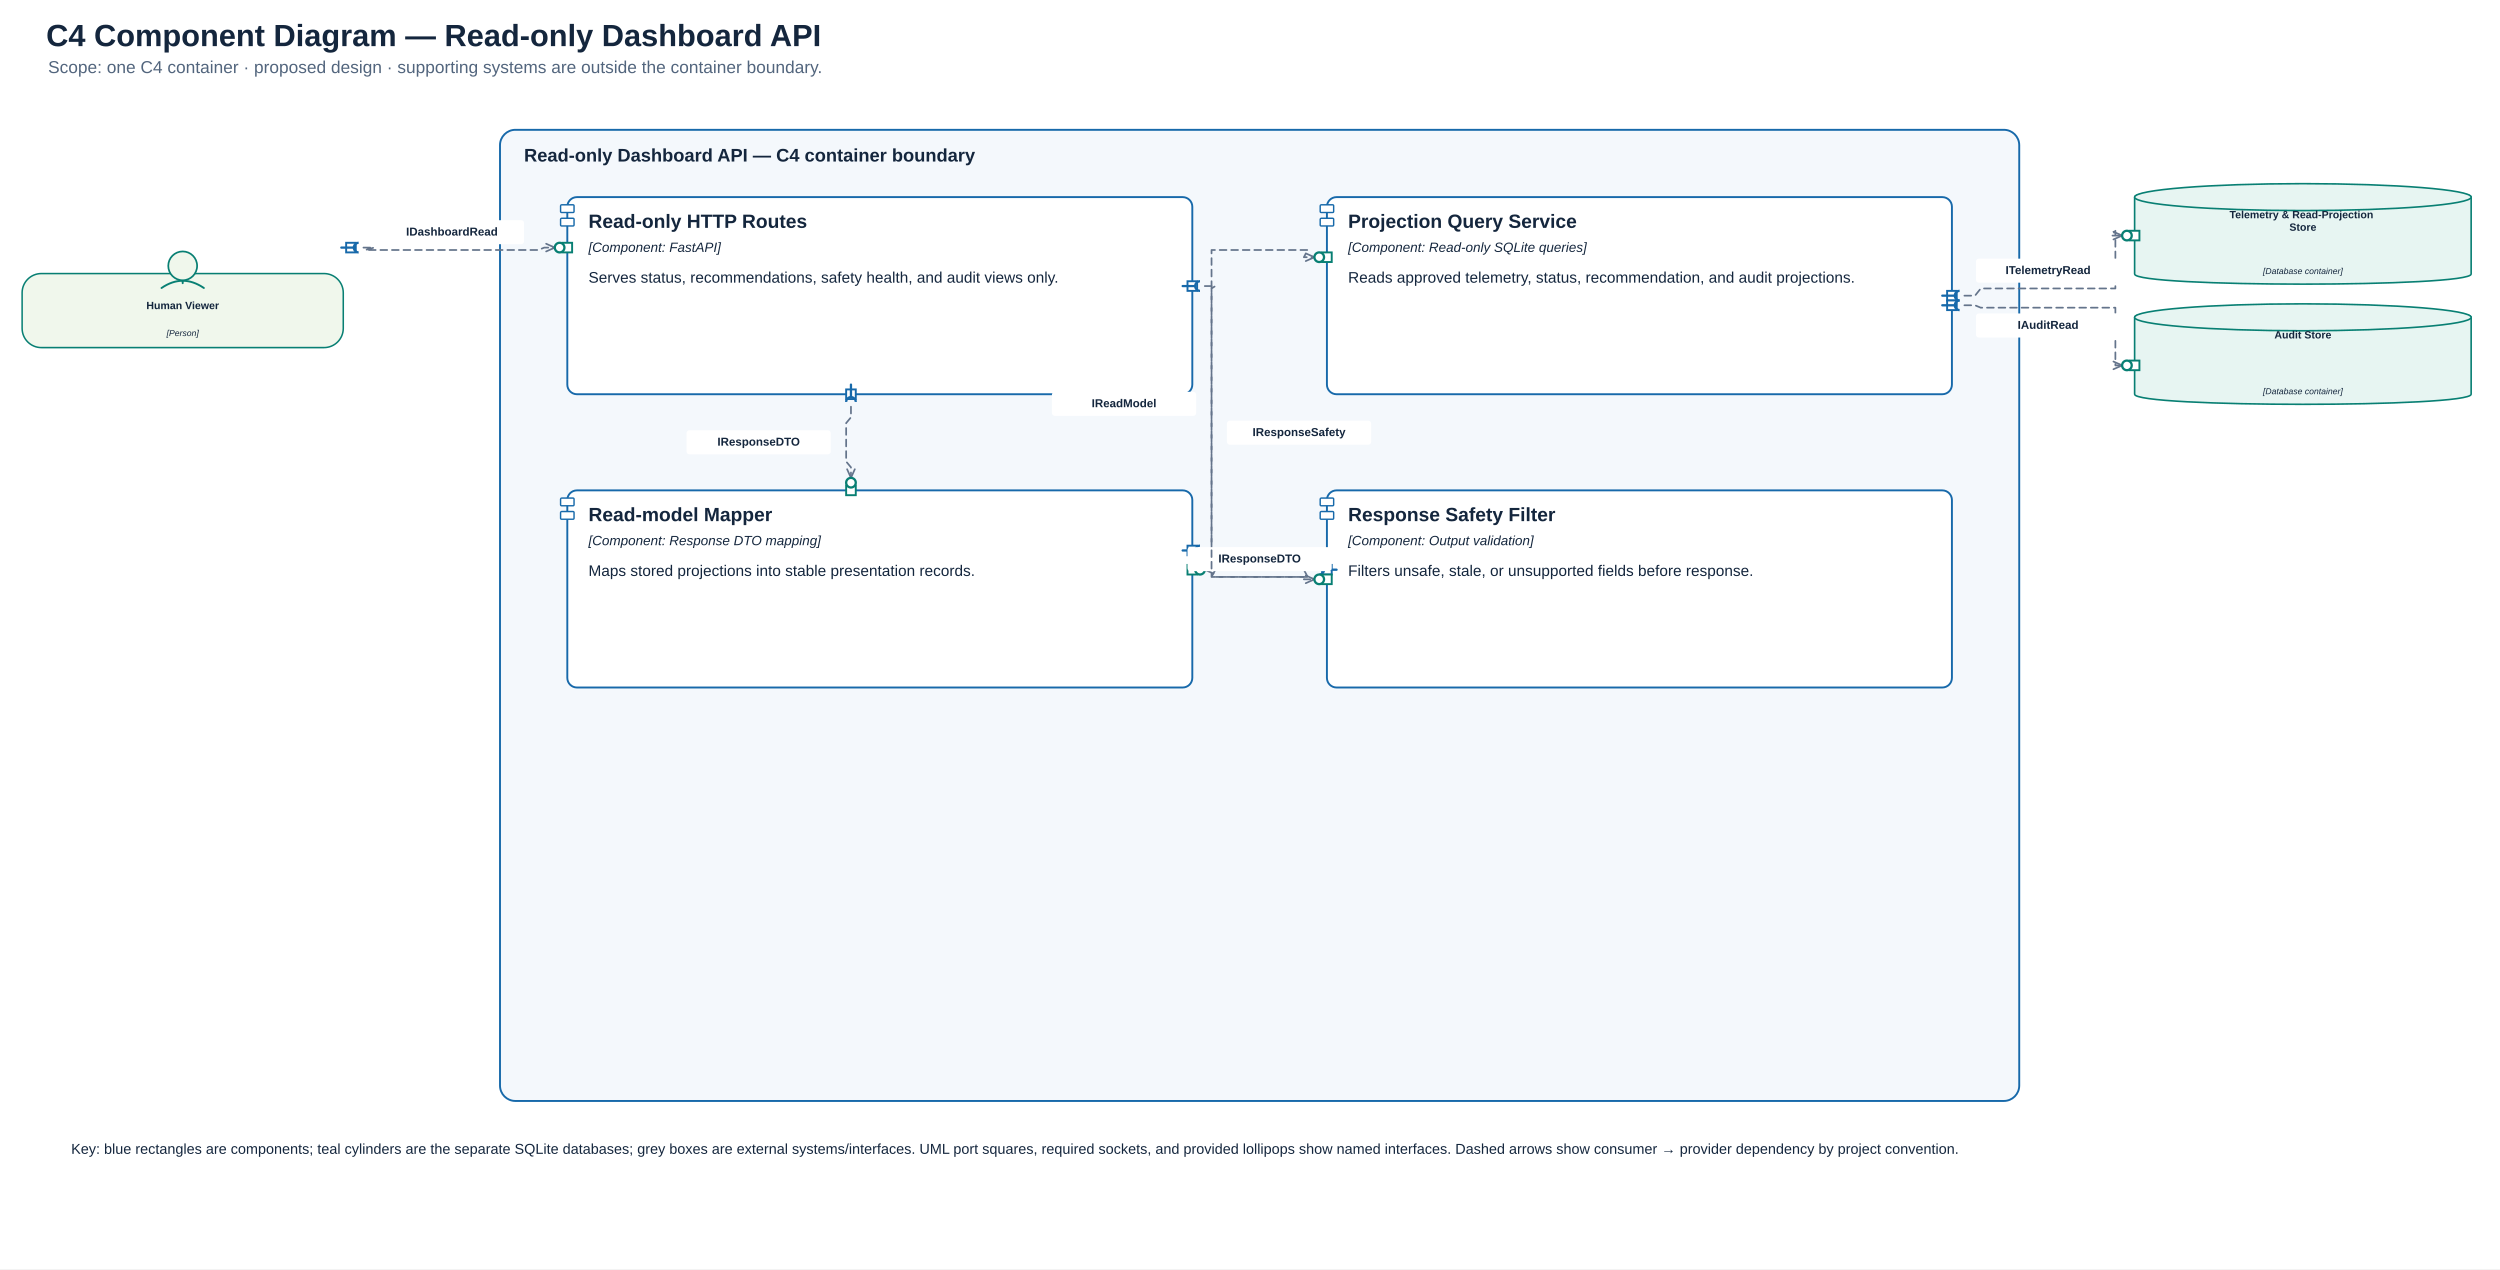
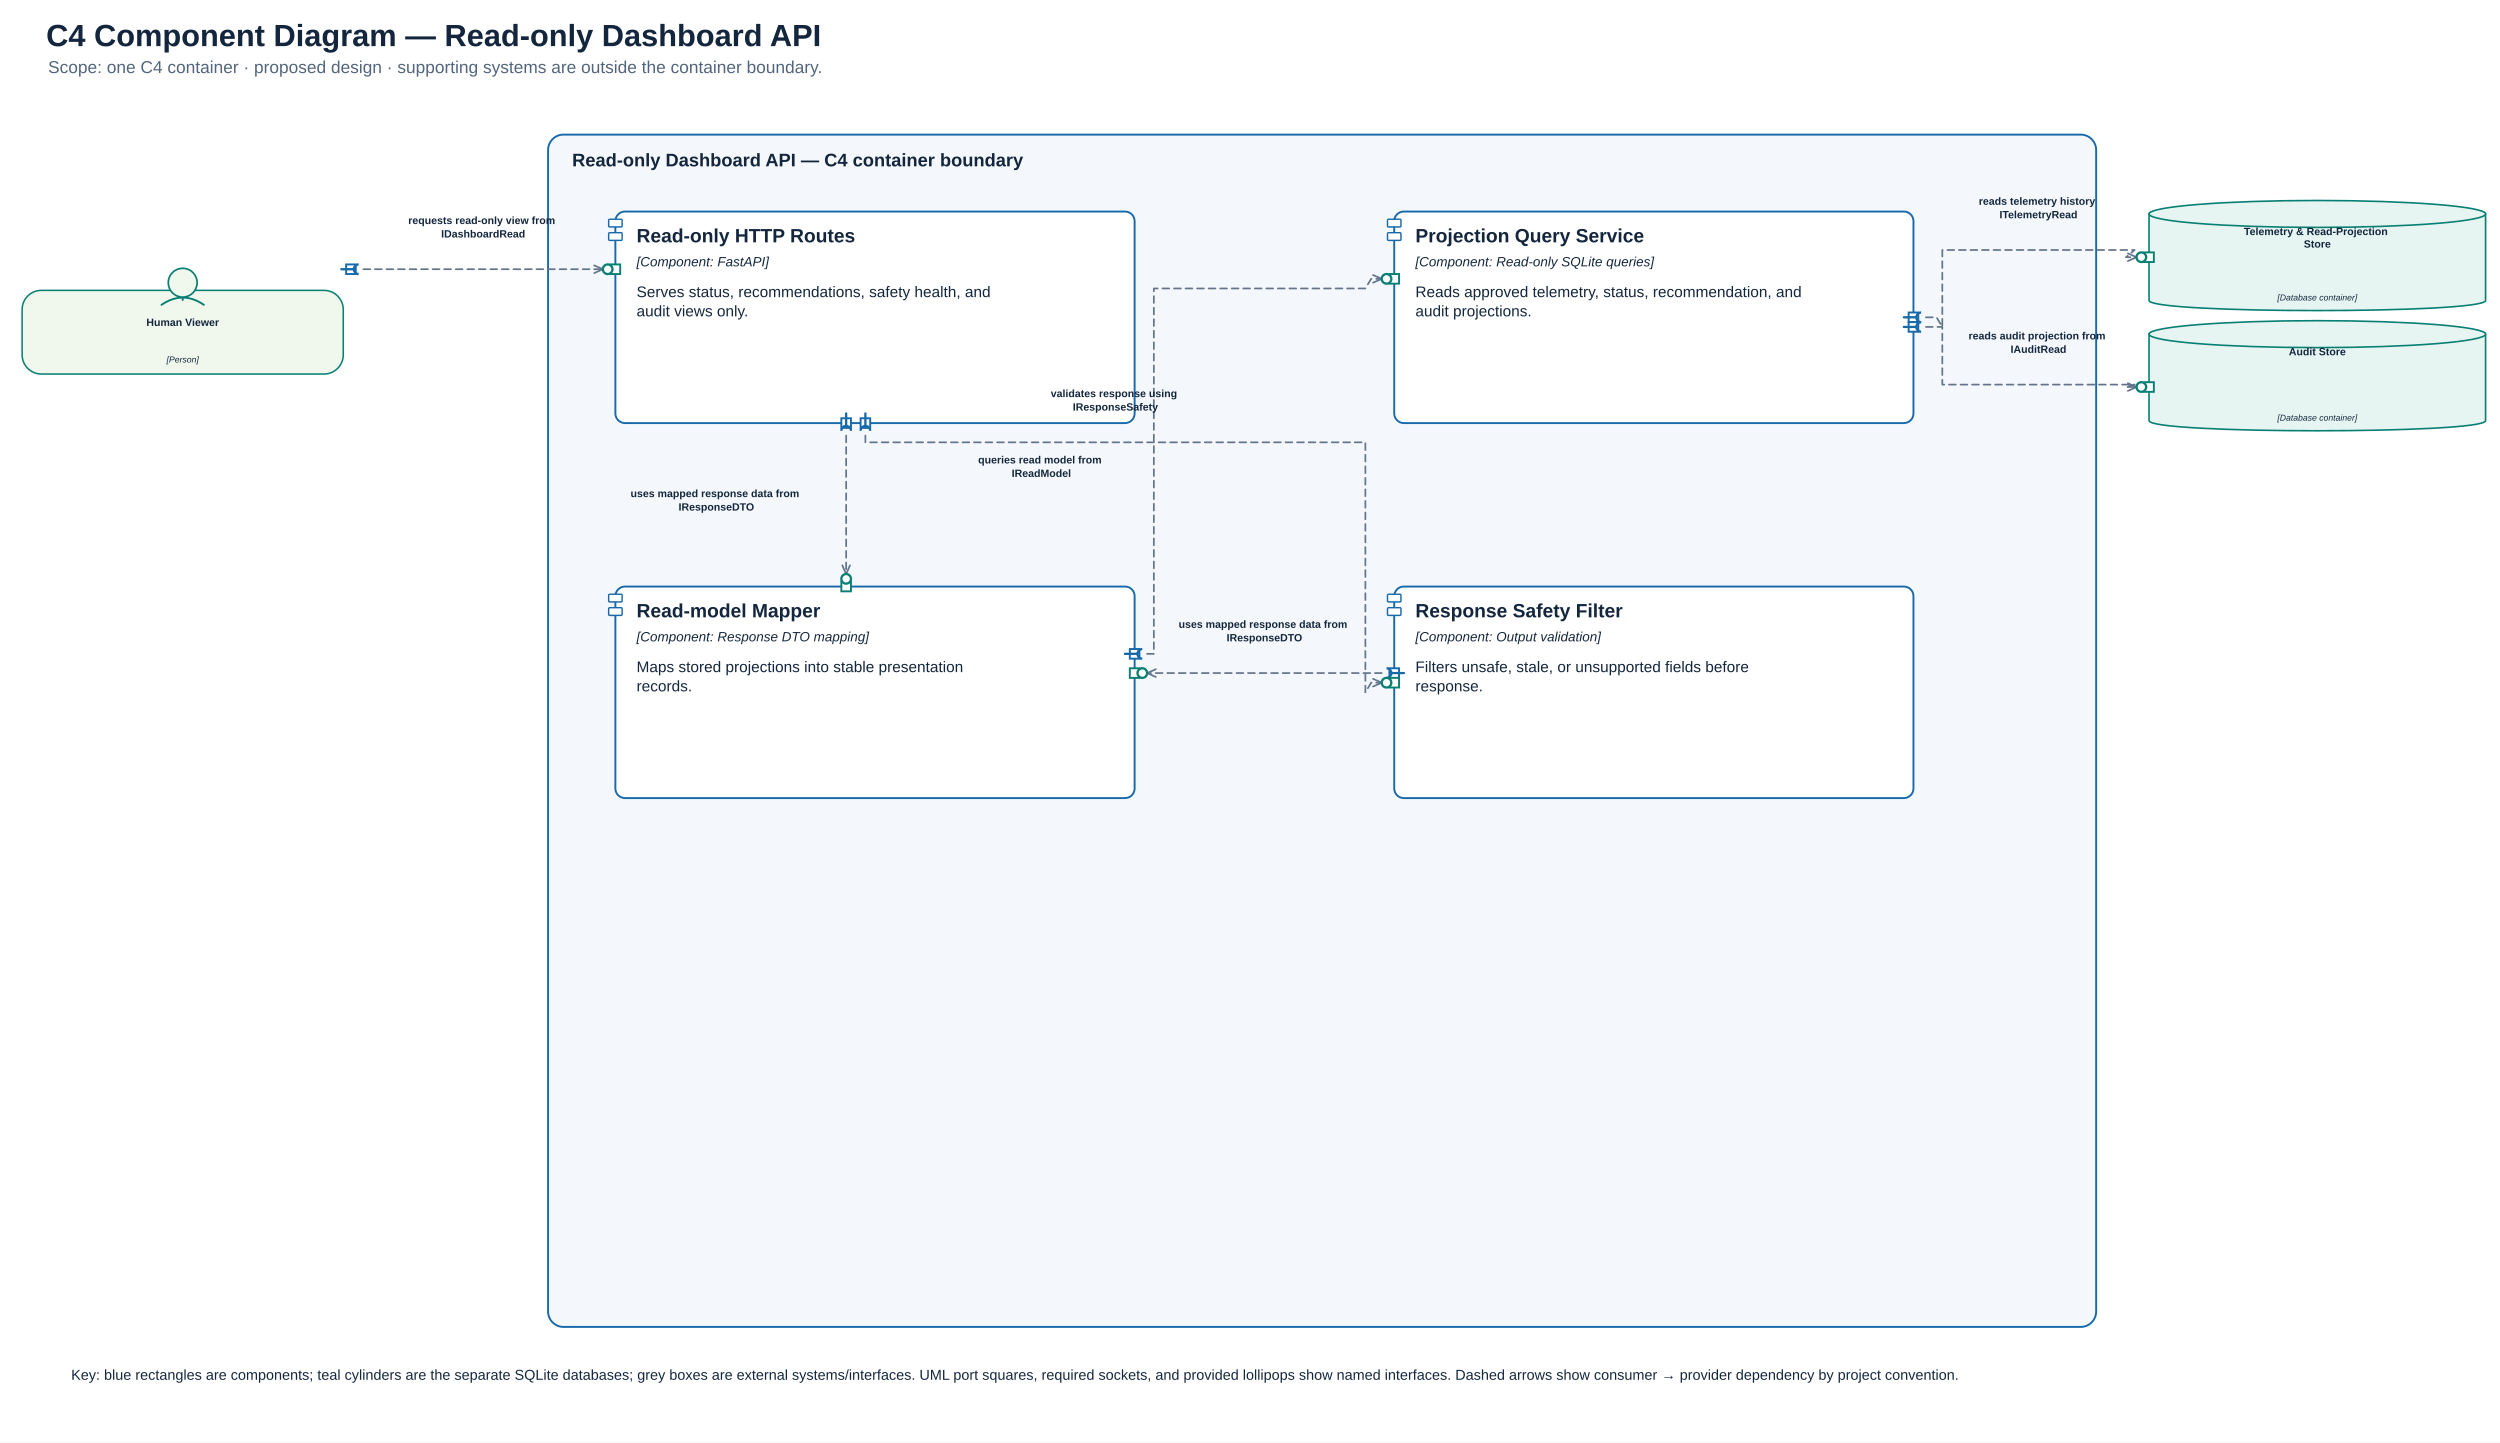
- <svg xmlns="http://www.w3.org/2000/svg" width="2600px" height="1320px" viewBox="0 0 2600 1320">
-   <rect width="2600" height="1320" fill="#fff" />
+ <svg xmlns="http://www.w3.org/2000/svg" width="2600px" height="1500px" viewBox="0 0 2600 1500">
+   <rect width="2600" height="1500" fill="#fff" />
  <style>text{font-family:Arial,Helvetica,sans-serif;fill:#14263d} .title{font-size:32px;font-weight:700}.subtitle{font-size:18px;fill:#52657d} .layer{font-size:16px;font-weight:700;fill:#1769aa} .small{font-size:13px;fill:#52657d}</style>
  <text class="title" x="48" y="48">C4 Component Diagram — Read-only Dashboard API</text>
  <text class="subtitle" x="50" y="76">Scope: one C4 container · proposed design · supporting systems are outside the container boundary.</text>
-   <rect x="520" y="135" width="1580" height="1010" rx="16" fill="#f4f8fc" stroke="#1769aa" stroke-width="2" />
-   <text class="" x="545" y="168" text-anchor="start" font-size="19" fill="#1769aa" font-weight="700">
-     <tspan x="545" dy="0">Read-only Dashboard API — C4 container boundary</tspan>
+   <rect x="570" y="140" width="1610" height="1240" rx="16" fill="#f4f8fc" stroke="#1769aa" stroke-width="2" />
+   <text class="" x="595" y="173" text-anchor="start" font-size="19" fill="#1769aa" font-weight="700">
+     <tspan x="595" dy="0">Read-only Dashboard API — C4 container boundary</tspan>
  </text>
  <g class="entity" data-component="Read-only HTTP Routes">
-     <rect x="590" y="205" width="650" height="205" rx="10" fill="#fff" stroke="#1769aa" stroke-width="2" />
-     <rect x="583" y="213" width="14" height="8" rx="1" fill="#fff" stroke="#1769aa" stroke-width="1.5" />
-     <rect x="583" y="227" width="14" height="8" rx="1" fill="#fff" stroke="#1769aa" stroke-width="1.5" />
-     <text class="" x="612" y="237" text-anchor="start" font-size="20" fill="#14263d" font-weight="700">
-       <tspan x="612" dy="0">Read-only HTTP Routes</tspan>
+     <rect x="640" y="220" width="540" height="220" rx="10" fill="#fff" stroke="#1769aa" stroke-width="2" />
+     <rect x="633" y="228" width="14" height="8" rx="1" fill="#fff" stroke="#1769aa" stroke-width="1.5" />
+     <rect x="633" y="242" width="14" height="8" rx="1" fill="#fff" stroke="#1769aa" stroke-width="1.5" />
+     <text class="" x="662" y="252" text-anchor="start" font-size="20" fill="#14263d" font-weight="700">
+       <tspan x="662" dy="0">Read-only HTTP Routes</tspan>
    </text>
-     <text class="" x="612" y="262" text-anchor="start" font-size="14" fill="#52657d" font-weight="400" font-style="italic">
-       <tspan x="612" dy="0">[Component: FastAPI]</tspan>
+     <text class="" x="662" y="277" text-anchor="start" font-size="14" fill="#52657d" font-weight="400" font-style="italic">
+       <tspan x="662" dy="0">[Component: FastAPI]</tspan>
    </text>
-     <text class="" x="612" y="294" text-anchor="start" font-size="16" fill="#14263d" font-weight="400">
-       <tspan x="612" dy="0">Serves status, recommendations, safety health, and audit views only.</tspan>
+     <text class="" x="662" y="309" text-anchor="start" font-size="16" fill="#14263d" font-weight="400">
+       <tspan x="662" dy="0">Serves status, recommendations, safety health, and</tspan>
+       <tspan x="662" dy="20">audit views only.</tspan>
    </text>
  </g>
  <g class="entity" data-component="Projection Query Service">
-     <rect x="1380" y="205" width="650" height="205" rx="10" fill="#fff" stroke="#1769aa" stroke-width="2" />
-     <rect x="1373" y="213" width="14" height="8" rx="1" fill="#fff" stroke="#1769aa" stroke-width="1.5" />
-     <rect x="1373" y="227" width="14" height="8" rx="1" fill="#fff" stroke="#1769aa" stroke-width="1.5" />
-     <text class="" x="1402" y="237" text-anchor="start" font-size="20" fill="#14263d" font-weight="700">
-       <tspan x="1402" dy="0">Projection Query Service</tspan>
+     <rect x="1450" y="220" width="540" height="220" rx="10" fill="#fff" stroke="#1769aa" stroke-width="2" />
+     <rect x="1443" y="228" width="14" height="8" rx="1" fill="#fff" stroke="#1769aa" stroke-width="1.5" />
+     <rect x="1443" y="242" width="14" height="8" rx="1" fill="#fff" stroke="#1769aa" stroke-width="1.5" />
+     <text class="" x="1472" y="252" text-anchor="start" font-size="20" fill="#14263d" font-weight="700">
+       <tspan x="1472" dy="0">Projection Query Service</tspan>
    </text>
-     <text class="" x="1402" y="262" text-anchor="start" font-size="14" fill="#52657d" font-weight="400" font-style="italic">
-       <tspan x="1402" dy="0">[Component: Read-only SQLite queries]</tspan>
+     <text class="" x="1472" y="277" text-anchor="start" font-size="14" fill="#52657d" font-weight="400" font-style="italic">
+       <tspan x="1472" dy="0">[Component: Read-only SQLite queries]</tspan>
    </text>
-     <text class="" x="1402" y="294" text-anchor="start" font-size="16" fill="#14263d" font-weight="400">
-       <tspan x="1402" dy="0">Reads approved telemetry, status, recommendation, and audit projections.</tspan>
+     <text class="" x="1472" y="309" text-anchor="start" font-size="16" fill="#14263d" font-weight="400">
+       <tspan x="1472" dy="0">Reads approved telemetry, status, recommendation, and</tspan>
+       <tspan x="1472" dy="20">audit projections.</tspan>
    </text>
  </g>
  <g class="entity" data-component="Read-model Mapper">
-     <rect x="590" y="510" width="650" height="205" rx="10" fill="#fff" stroke="#1769aa" stroke-width="2" />
-     <rect x="583" y="518" width="14" height="8" rx="1" fill="#fff" stroke="#1769aa" stroke-width="1.5" />
-     <rect x="583" y="532" width="14" height="8" rx="1" fill="#fff" stroke="#1769aa" stroke-width="1.5" />
-     <text class="" x="612" y="542" text-anchor="start" font-size="20" fill="#14263d" font-weight="700">
-       <tspan x="612" dy="0">Read-model Mapper</tspan>
+     <rect x="640" y="610" width="540" height="220" rx="10" fill="#fff" stroke="#1769aa" stroke-width="2" />
+     <rect x="633" y="618" width="14" height="8" rx="1" fill="#fff" stroke="#1769aa" stroke-width="1.5" />
+     <rect x="633" y="632" width="14" height="8" rx="1" fill="#fff" stroke="#1769aa" stroke-width="1.5" />
+     <text class="" x="662" y="642" text-anchor="start" font-size="20" fill="#14263d" font-weight="700">
+       <tspan x="662" dy="0">Read-model Mapper</tspan>
    </text>
-     <text class="" x="612" y="567" text-anchor="start" font-size="14" fill="#52657d" font-weight="400" font-style="italic">
-       <tspan x="612" dy="0">[Component: Response DTO mapping]</tspan>
+     <text class="" x="662" y="667" text-anchor="start" font-size="14" fill="#52657d" font-weight="400" font-style="italic">
+       <tspan x="662" dy="0">[Component: Response DTO mapping]</tspan>
    </text>
-     <text class="" x="612" y="599" text-anchor="start" font-size="16" fill="#14263d" font-weight="400">
-       <tspan x="612" dy="0">Maps stored projections into stable presentation records.</tspan>
+     <text class="" x="662" y="699" text-anchor="start" font-size="16" fill="#14263d" font-weight="400">
+       <tspan x="662" dy="0">Maps stored projections into stable presentation</tspan>
+       <tspan x="662" dy="20">records.</tspan>
    </text>
  </g>
  <g class="entity" data-component="Response Safety Filter">
-     <rect x="1380" y="510" width="650" height="205" rx="10" fill="#fff" stroke="#1769aa" stroke-width="2" />
-     <rect x="1373" y="518" width="14" height="8" rx="1" fill="#fff" stroke="#1769aa" stroke-width="1.5" />
-     <rect x="1373" y="532" width="14" height="8" rx="1" fill="#fff" stroke="#1769aa" stroke-width="1.5" />
-     <text class="" x="1402" y="542" text-anchor="start" font-size="20" fill="#14263d" font-weight="700">
-       <tspan x="1402" dy="0">Response Safety Filter</tspan>
+     <rect x="1450" y="610" width="540" height="220" rx="10" fill="#fff" stroke="#1769aa" stroke-width="2" />
+     <rect x="1443" y="618" width="14" height="8" rx="1" fill="#fff" stroke="#1769aa" stroke-width="1.5" />
+     <rect x="1443" y="632" width="14" height="8" rx="1" fill="#fff" stroke="#1769aa" stroke-width="1.5" />
+     <text class="" x="1472" y="642" text-anchor="start" font-size="20" fill="#14263d" font-weight="700">
+       <tspan x="1472" dy="0">Response Safety Filter</tspan>
    </text>
-     <text class="" x="1402" y="567" text-anchor="start" font-size="14" fill="#52657d" font-weight="400" font-style="italic">
-       <tspan x="1402" dy="0">[Component: Output validation]</tspan>
+     <text class="" x="1472" y="667" text-anchor="start" font-size="14" fill="#52657d" font-weight="400" font-style="italic">
+       <tspan x="1472" dy="0">[Component: Output validation]</tspan>
    </text>
-     <text class="" x="1402" y="599" text-anchor="start" font-size="16" fill="#14263d" font-weight="400">
-       <tspan x="1402" dy="0">Filters unsafe, stale, or unsupported fields before response.</tspan>
+     <text class="" x="1472" y="699" text-anchor="start" font-size="16" fill="#14263d" font-weight="400">
+       <tspan x="1472" dy="0">Filters unsafe, stale, or unsupported fields before</tspan>
+       <tspan x="1472" dy="20">response.</tspan>
    </text>
  </g>
  <g class="person-endpoint" data-endpoint="Human Viewer">
-     <rect x="23" y="284.5" width="334" height="77" rx="20" fill="#f0f7ec" stroke="#087f73" stroke-width="1.6" />
-     <path d="M 168 299.5 Q 190 284.5 212 299.5 M 190 291.5 V 294.5" fill="none" stroke="#087f73" stroke-width="2" stroke-linecap="round" />
-     <circle cx="190" cy="276.5" r="15" fill="#f0f7ec" stroke="#087f73" stroke-width="1.8" />
-     <text class="" x="190" y="321.5" text-anchor="middle" font-size="11" fill="#14263d" font-weight="700">
+     <rect x="23" y="302" width="334" height="87" rx="20" fill="#f0f7ec" stroke="#087f73" stroke-width="1.6" />
+     <path d="M 168 317 Q 190 302 212 317 M 190 309 V 312" fill="none" stroke="#087f73" stroke-width="2" stroke-linecap="round" />
+     <circle cx="190" cy="294" r="15" fill="#f0f7ec" stroke="#087f73" stroke-width="1.8" />
+     <text class="" x="190" y="339" text-anchor="middle" font-size="11" fill="#14263d" font-weight="700">
      <tspan x="190" dy="0">Human Viewer</tspan>
    </text>
-     <text class="" x="190" y="349.5" text-anchor="middle" font-size="9" fill="#52657d" font-weight="400" font-style="italic">
+     <text class="" x="190" y="377" text-anchor="middle" font-size="9" fill="#52657d" font-weight="400" font-style="italic">
      <tspan x="190" dy="0">[Person]</tspan>
    </text>
  </g>
  <g class="external-endpoint" data-endpoint="Telemetry &amp; Read-Projection Store">
-     <path d="M 2220 205 C 2220 191 2570 191 2570 205 L 2570 285 C 2570 299 2220 299 2220 285 Z" fill="#e7f5f2" stroke="#087f73" stroke-width="1.7" stroke-linecap="round" stroke-linejoin="round" />
-     <ellipse cx="2395" cy="205" rx="175" ry="14" fill="#e7f5f2" stroke="#087f73" stroke-width="1.7" />
-     <text class="" x="2395" y="227" text-anchor="middle" font-size="11" fill="#14263d" font-weight="700">
-       <tspan x="2395" dy="0">Telemetry &amp; Read-Projection</tspan>
-       <tspan x="2395" dy="13">Store</tspan>
+     <path d="M 2235 222.5 C 2235 208.5 2585 208.5 2585 222.5 L 2585 312.5 C 2585 326.5 2235 326.5 2235 312.5 Z" fill="#e7f5f2" stroke="#087f73" stroke-width="1.7" stroke-linecap="round" stroke-linejoin="round" />
+     <ellipse cx="2410" cy="222.5" rx="175" ry="14" fill="#e7f5f2" stroke="#087f73" stroke-width="1.7" />
+     <text class="" x="2410" y="244.5" text-anchor="middle" font-size="11" fill="#14263d" font-weight="700">
+       <tspan x="2410" dy="0">Telemetry &amp; Read-Projection</tspan>
+       <tspan x="2410" dy="13">Store</tspan>
    </text>
-     <text class="" x="2395" y="285" text-anchor="middle" font-size="9" fill="#52657d" font-weight="400" font-style="italic">
-       <tspan x="2395" dy="0">[Database container]</tspan>
+     <text class="" x="2410" y="312.5" text-anchor="middle" font-size="9" fill="#52657d" font-weight="400" font-style="italic">
+       <tspan x="2410" dy="0">[Database container]</tspan>
    </text>
  </g>
  <g class="external-endpoint" data-endpoint="Audit Store">
-     <path d="M 2220 330 C 2220 316 2570 316 2570 330 L 2570 410 C 2570 424 2220 424 2220 410 Z" fill="#e7f5f2" stroke="#087f73" stroke-width="1.7" stroke-linecap="round" stroke-linejoin="round" />
-     <ellipse cx="2395" cy="330" rx="175" ry="14" fill="#e7f5f2" stroke="#087f73" stroke-width="1.7" />
-     <text class="" x="2395" y="352" text-anchor="middle" font-size="11" fill="#14263d" font-weight="700">
-       <tspan x="2395" dy="0">Audit Store</tspan>
+     <path d="M 2235 347.5 C 2235 333.5 2585 333.5 2585 347.5 L 2585 437.5 C 2585 451.5 2235 451.5 2235 437.5 Z" fill="#e7f5f2" stroke="#087f73" stroke-width="1.7" stroke-linecap="round" stroke-linejoin="round" />
+     <ellipse cx="2410" cy="347.5" rx="175" ry="14" fill="#e7f5f2" stroke="#087f73" stroke-width="1.7" />
+     <text class="" x="2410" y="369.5" text-anchor="middle" font-size="11" fill="#14263d" font-weight="700">
+       <tspan x="2410" dy="0">Audit Store</tspan>
    </text>
-     <text class="" x="2395" y="410" text-anchor="middle" font-size="9" fill="#52657d" font-weight="400" font-style="italic">
-       <tspan x="2395" dy="0">[Database container]</tspan>
+     <text class="" x="2410" y="437.5" text-anchor="middle" font-size="9" fill="#52657d" font-weight="400" font-style="italic">
+       <tspan x="2410" dy="0">[Database container]</tspan>
    </text>
  </g>
-   <path d="M 378 257.5 L 389 257.5 L 380 260 L 560 260 L 566 257.5 L 577 257.5" fill="none" stroke="#64748b" stroke-width="1.8" stroke-dasharray="7 5" stroke-linecap="round" stroke-linejoin="round" />
-   <path d="M 568 261.5 L 577 257.5 L 568 253.5" fill="none" stroke="#64748b" stroke-width="1.8" stroke-linecap="round" stroke-linejoin="round" />
-   <path d="M 360 252.5 h 10 v 10 h -10 z" fill="#fff" stroke="#1769aa" stroke-width="2" />
-   <g transform="translate(373 257.5) rotate(0)">
+   <path d="M 378 280 L 627 280" fill="none" stroke="#64748b" stroke-width="1.8" stroke-dasharray="7 5" stroke-linecap="round" stroke-linejoin="round" />
+   <path d="M 618 284 L 627 280 L 618 276" fill="none" stroke="#64748b" stroke-width="1.8" stroke-linecap="round" stroke-linejoin="round" />
+   <path d="M 360 275 h 10 v 10 h -10 z" fill="#fff" stroke="#1769aa" stroke-width="2" />
+   <g transform="translate(373 280) rotate(0)">
    <path d="M 0 -5 A 5 5 0 0 0 0 5" fill="none" stroke="#1769aa" stroke-width="2.4" />
    <path d="M -18 0 H -5" fill="none" stroke="#1769aa" stroke-width="2.4" stroke-linecap="round" />
  </g>
-   <path d="M 585 252.5 h 10 v 10 h -10 z" fill="#fff" stroke="#087f73" stroke-width="2" />
-   <circle cx="582" cy="257.5" r="5" fill="#fff" stroke="#087f73" stroke-width="2.4" />
-   <rect x="395" y="229" width="150" height="25" rx="3" fill="#fff" stroke="none" stroke-width="0" />
-   <text class="" x="470" y="245" text-anchor="middle" font-size="12" fill="#14263d" font-weight="700">
-     <tspan x="470" dy="0">IDashboardRead</tspan>
+   <path d="M 635 275 h 10 v 10 h -10 z" fill="#fff" stroke="#087f73" stroke-width="2" />
+   <circle cx="632" cy="280" r="5" fill="#fff" stroke="#087f73" stroke-width="2.4" />
+   <text class="" x="502.5" y="233" text-anchor="middle" font-size="11" fill="#14263d" font-weight="700">
+     <tspan x="502.5" dy="0">requests read-only view from</tspan>
+     <tspan x="502.5" dy="14">IDashboardRead</tspan>
  </text>
-   <path d="M 1253 572.5 L 1264 572.5 L 1260 580 L 1260 260 L 1360 260 L 1356 267.5 L 1367 267.5" fill="none" stroke="#64748b" stroke-width="1.8" stroke-dasharray="7 5" stroke-linecap="round" stroke-linejoin="round" />
-   <path d="M 1358 271.5 L 1367 267.5 L 1358 263.5" fill="none" stroke="#64748b" stroke-width="1.8" stroke-linecap="round" stroke-linejoin="round" />
-   <path d="M 1235 567.5 h 10 v 10 h -10 z" fill="#fff" stroke="#1769aa" stroke-width="2" />
-   <g transform="translate(1248 572.5) rotate(0)">
+   <path d="M 1193 680 L 1200 680 L 1200 300 L 1420 300 L 1426 290 L 1437 290" fill="none" stroke="#64748b" stroke-width="1.8" stroke-dasharray="7 5" stroke-linecap="round" stroke-linejoin="round" />
+   <path d="M 1428 294 L 1437 290 L 1428 286" fill="none" stroke="#64748b" stroke-width="1.8" stroke-linecap="round" stroke-linejoin="round" />
+   <path d="M 1175 675 h 10 v 10 h -10 z" fill="#fff" stroke="#1769aa" stroke-width="2" />
+   <g transform="translate(1188 680) rotate(0)">
    <path d="M 0 -5 A 5 5 0 0 0 0 5" fill="none" stroke="#1769aa" stroke-width="2.4" />
    <path d="M -18 0 H -5" fill="none" stroke="#1769aa" stroke-width="2.4" stroke-linecap="round" />
  </g>
-   <path d="M 1375 262.5 h 10 v 10 h -10 z" fill="#fff" stroke="#087f73" stroke-width="2" />
-   <circle cx="1372" cy="267.5" r="5" fill="#fff" stroke="#087f73" stroke-width="2.4" />
-   <rect x="1094" y="407.5" width="150" height="25" rx="3" fill="#fff" stroke="none" stroke-width="0" />
-   <text class="" x="1169" y="423.5" text-anchor="middle" font-size="12" fill="#14263d" font-weight="700">
-     <tspan x="1169" dy="0">IReadModel</tspan>
+   <path d="M 1445 285 h 10 v 10 h -10 z" fill="#fff" stroke="#087f73" stroke-width="2" />
+   <circle cx="1442" cy="290" r="5" fill="#fff" stroke="#087f73" stroke-width="2.4" />
+   <text class="" x="1083" y="482" text-anchor="middle" font-size="11" fill="#14263d" font-weight="700">
+     <tspan x="1083" dy="0">queries read model from</tspan>
+     <tspan x="1083" dy="14">IReadModel</tspan>
  </text>
-   <path d="M 885 423 L 885 434 L 880 440 L 880 480 L 885 486 L 885 497" fill="none" stroke="#64748b" stroke-width="1.8" stroke-dasharray="7 5" stroke-linecap="round" stroke-linejoin="round" />
-   <path d="M 881 488 L 885 497 L 889 488" fill="none" stroke="#64748b" stroke-width="1.8" stroke-linecap="round" stroke-linejoin="round" />
-   <path d="M 880 405 h 10 v 10 h -10 z" fill="#fff" stroke="#1769aa" stroke-width="2" />
-   <g transform="translate(885 418) rotate(90)">
+   <path d="M 880 453 L 880 597" fill="none" stroke="#64748b" stroke-width="1.8" stroke-dasharray="7 5" stroke-linecap="round" stroke-linejoin="round" />
+   <path d="M 876 588 L 880 597 L 884 588" fill="none" stroke="#64748b" stroke-width="1.8" stroke-linecap="round" stroke-linejoin="round" />
+   <path d="M 875 435 h 10 v 10 h -10 z" fill="#fff" stroke="#1769aa" stroke-width="2" />
+   <g transform="translate(880 448) rotate(90)">
    <path d="M 0 -5 A 5 5 0 0 0 0 5" fill="none" stroke="#1769aa" stroke-width="2.4" />
    <path d="M -18 0 H -5" fill="none" stroke="#1769aa" stroke-width="2.4" stroke-linecap="round" />
  </g>
-   <path d="M 880 505 h 10 v 10 h -10 z" fill="#fff" stroke="#087f73" stroke-width="2" />
-   <circle cx="885" cy="502" r="5" fill="#fff" stroke="#087f73" stroke-width="2.4" />
-   <rect x="714" y="447.5" width="150" height="25" rx="3" fill="#fff" stroke="none" stroke-width="0" />
-   <text class="" x="789" y="463.5" text-anchor="middle" font-size="12" fill="#14263d" font-weight="700">
-     <tspan x="789" dy="0">IResponseDTO</tspan>
+   <path d="M 875 605 h 10 v 10 h -10 z" fill="#fff" stroke="#087f73" stroke-width="2" />
+   <circle cx="880" cy="602" r="5" fill="#fff" stroke="#087f73" stroke-width="2.4" />
+   <text class="" x="745" y="517" text-anchor="middle" font-size="11" fill="#14263d" font-weight="700">
+     <tspan x="745" dy="0">uses mapped response data from</tspan>
+     <tspan x="745" dy="14">IResponseDTO</tspan>
  </text>
-   <path d="M 1367 592.5 L 1356 592.5 L 1360 600 L 1260 600 L 1264 592.5 L 1253 592.5" fill="none" stroke="#64748b" stroke-width="1.8" stroke-dasharray="7 5" stroke-linecap="round" stroke-linejoin="round" />
-   <path d="M 1262 588.5 L 1253 592.5 L 1262 596.5" fill="none" stroke="#64748b" stroke-width="1.8" stroke-linecap="round" stroke-linejoin="round" />
-   <path d="M 1375 587.5 h 10 v 10 h -10 z" fill="#fff" stroke="#1769aa" stroke-width="2" />
-   <g transform="translate(1372 592.5) rotate(180)">
+   <path d="M 1437 700 L 1193 700" fill="none" stroke="#64748b" stroke-width="1.8" stroke-dasharray="7 5" stroke-linecap="round" stroke-linejoin="round" />
+   <path d="M 1202 696 L 1193 700 L 1202 704" fill="none" stroke="#64748b" stroke-width="1.8" stroke-linecap="round" stroke-linejoin="round" />
+   <path d="M 1445 695 h 10 v 10 h -10 z" fill="#fff" stroke="#1769aa" stroke-width="2" />
+   <g transform="translate(1442 700) rotate(180)">
    <path d="M 0 -5 A 5 5 0 0 0 0 5" fill="none" stroke="#1769aa" stroke-width="2.4" />
    <path d="M -18 0 H -5" fill="none" stroke="#1769aa" stroke-width="2.4" stroke-linecap="round" />
  </g>
-   <path d="M 1235 587.5 h 10 v 10 h -10 z" fill="#fff" stroke="#087f73" stroke-width="2" />
-   <circle cx="1248" cy="592.5" r="5" fill="#fff" stroke="#087f73" stroke-width="2.4" />
-   <rect x="1235" y="569" width="150" height="25" rx="3" fill="#fff" stroke="none" stroke-width="0" />
-   <text class="" x="1310" y="585" text-anchor="middle" font-size="12" fill="#14263d" font-weight="700">
-     <tspan x="1310" dy="0">IResponseDTO</tspan>
+   <path d="M 1175 695 h 10 v 10 h -10 z" fill="#fff" stroke="#087f73" stroke-width="2" />
+   <circle cx="1188" cy="700" r="5" fill="#fff" stroke="#087f73" stroke-width="2.4" />
+   <text class="" x="1315" y="653" text-anchor="middle" font-size="11" fill="#14263d" font-weight="700">
+     <tspan x="1315" dy="0">uses mapped response data from</tspan>
+     <tspan x="1315" dy="14">IResponseDTO</tspan>
  </text>
-   <path d="M 1253 297.5 L 1264 297.5 L 1260 300 L 1260 600 L 1360 600 L 1356 602.5 L 1367 602.5" fill="none" stroke="#64748b" stroke-width="1.8" stroke-dasharray="7 5" stroke-linecap="round" stroke-linejoin="round" />
-   <path d="M 1358 606.5 L 1367 602.5 L 1358 598.5" fill="none" stroke="#64748b" stroke-width="1.8" stroke-linecap="round" stroke-linejoin="round" />
-   <path d="M 1235 292.5 h 10 v 10 h -10 z" fill="#fff" stroke="#1769aa" stroke-width="2" />
-   <g transform="translate(1248 297.5) rotate(0)">
+   <path d="M 900 453 L 900 460 L 1420 460 L 1420 720 L 1426 710 L 1437 710" fill="none" stroke="#64748b" stroke-width="1.8" stroke-dasharray="7 5" stroke-linecap="round" stroke-linejoin="round" />
+   <path d="M 1428 714 L 1437 710 L 1428 706" fill="none" stroke="#64748b" stroke-width="1.8" stroke-linecap="round" stroke-linejoin="round" />
+   <path d="M 895 435 h 10 v 10 h -10 z" fill="#fff" stroke="#1769aa" stroke-width="2" />
+   <g transform="translate(900 448) rotate(90)">
    <path d="M 0 -5 A 5 5 0 0 0 0 5" fill="none" stroke="#1769aa" stroke-width="2.4" />
    <path d="M -18 0 H -5" fill="none" stroke="#1769aa" stroke-width="2.4" stroke-linecap="round" />
  </g>
-   <path d="M 1375 597.5 h 10 v 10 h -10 z" fill="#fff" stroke="#087f73" stroke-width="2" />
-   <circle cx="1372" cy="602.5" r="5" fill="#fff" stroke="#087f73" stroke-width="2.4" />
-   <rect x="1276" y="437.5" width="150" height="25" rx="3" fill="#fff" stroke="none" stroke-width="0" />
-   <text class="" x="1351" y="453.5" text-anchor="middle" font-size="12" fill="#14263d" font-weight="700">
-     <tspan x="1351" dy="0">IResponseSafety</tspan>
+   <path d="M 1445 705 h 10 v 10 h -10 z" fill="#fff" stroke="#087f73" stroke-width="2" />
+   <circle cx="1442" cy="710" r="5" fill="#fff" stroke="#087f73" stroke-width="2.4" />
+   <text class="" x="1160" y="413" text-anchor="middle" font-size="11" fill="#14263d" font-weight="700">
+     <tspan x="1160" dy="0">validates response using</tspan>
+     <tspan x="1160" dy="14">IResponseSafety</tspan>
  </text>
-   <path d="M 2043 307.5 L 2054 307.5 L 2060 300 L 2200 300 L 2200 240 L 2196 245 L 2207 245" fill="none" stroke="#64748b" stroke-width="1.8" stroke-dasharray="7 5" stroke-linecap="round" stroke-linejoin="round" />
-   <path d="M 2198 249 L 2207 245 L 2198 241" fill="none" stroke="#64748b" stroke-width="1.8" stroke-linecap="round" stroke-linejoin="round" />
-   <path d="M 2025 302.5 h 10 v 10 h -10 z" fill="#fff" stroke="#1769aa" stroke-width="2" />
-   <g transform="translate(2038 307.5) rotate(0)">
+   <path d="M 2003 330 L 2014 330 L 2020 340 L 2020 260 L 2220 260 L 2211 267.5 L 2222 267.5" fill="none" stroke="#64748b" stroke-width="1.8" stroke-dasharray="7 5" stroke-linecap="round" stroke-linejoin="round" />
+   <path d="M 2213 271.5 L 2222 267.5 L 2213 263.5" fill="none" stroke="#64748b" stroke-width="1.8" stroke-linecap="round" stroke-linejoin="round" />
+   <path d="M 1985 325 h 10 v 10 h -10 z" fill="#fff" stroke="#1769aa" stroke-width="2" />
+   <g transform="translate(1998 330) rotate(0)">
    <path d="M 0 -5 A 5 5 0 0 0 0 5" fill="none" stroke="#1769aa" stroke-width="2.4" />
    <path d="M -18 0 H -5" fill="none" stroke="#1769aa" stroke-width="2.4" stroke-linecap="round" />
  </g>
-   <path d="M 2215 240 h 10 v 10 h -10 z" fill="#fff" stroke="#087f73" stroke-width="2" />
-   <circle cx="2212" cy="245" r="5" fill="#fff" stroke="#087f73" stroke-width="2.4" />
-   <rect x="2055" y="269" width="150" height="25" rx="3" fill="#fff" stroke="none" stroke-width="0" />
-   <text class="" x="2130" y="285" text-anchor="middle" font-size="12" fill="#14263d" font-weight="700">
-     <tspan x="2130" dy="0">ITelemetryRead</tspan>
+   <path d="M 2230 262.5 h 10 v 10 h -10 z" fill="#fff" stroke="#087f73" stroke-width="2" />
+   <circle cx="2227" cy="267.5" r="5" fill="#fff" stroke="#087f73" stroke-width="2.4" />
+   <text class="" x="2120" y="213" text-anchor="middle" font-size="11" fill="#14263d" font-weight="700">
+     <tspan x="2120" dy="0">reads telemetry history</tspan>
+     <tspan x="2120" dy="14">ITelemetryRead</tspan>
  </text>
-   <path d="M 2043 317.5 L 2054 317.5 L 2060 320 L 2200 320 L 2200 380 L 2207 380" fill="none" stroke="#64748b" stroke-width="1.8" stroke-dasharray="7 5" stroke-linecap="round" stroke-linejoin="round" />
-   <path d="M 2198 384 L 2207 380 L 2198 376" fill="none" stroke="#64748b" stroke-width="1.8" stroke-linecap="round" stroke-linejoin="round" />
-   <path d="M 2025 312.5 h 10 v 10 h -10 z" fill="#fff" stroke="#1769aa" stroke-width="2" />
-   <g transform="translate(2038 317.5) rotate(0)">
+   <path d="M 2003 340 L 2020 340 L 2020 400 L 2220 400 L 2211 402.5 L 2222 402.5" fill="none" stroke="#64748b" stroke-width="1.8" stroke-dasharray="7 5" stroke-linecap="round" stroke-linejoin="round" />
+   <path d="M 2213 406.5 L 2222 402.5 L 2213 398.5" fill="none" stroke="#64748b" stroke-width="1.8" stroke-linecap="round" stroke-linejoin="round" />
+   <path d="M 1985 335 h 10 v 10 h -10 z" fill="#fff" stroke="#1769aa" stroke-width="2" />
+   <g transform="translate(1998 340) rotate(0)">
    <path d="M 0 -5 A 5 5 0 0 0 0 5" fill="none" stroke="#1769aa" stroke-width="2.4" />
    <path d="M -18 0 H -5" fill="none" stroke="#1769aa" stroke-width="2.4" stroke-linecap="round" />
  </g>
-   <path d="M 2215 375 h 10 v 10 h -10 z" fill="#fff" stroke="#087f73" stroke-width="2" />
-   <circle cx="2212" cy="380" r="5" fill="#fff" stroke="#087f73" stroke-width="2.4" />
-   <rect x="2055" y="326" width="150" height="25" rx="3" fill="#fff" stroke="none" stroke-width="0" />
-   <text class="" x="2130" y="342" text-anchor="middle" font-size="12" fill="#14263d" font-weight="700">
-     <tspan x="2130" dy="0">IAuditRead</tspan>
+   <path d="M 2230 397.5 h 10 v 10 h -10 z" fill="#fff" stroke="#087f73" stroke-width="2" />
+   <circle cx="2227" cy="402.5" r="5" fill="#fff" stroke="#087f73" stroke-width="2.4" />
+   <text class="" x="2120" y="353" text-anchor="middle" font-size="11" fill="#14263d" font-weight="700">
+     <tspan x="2120" dy="0">reads audit projection from</tspan>
+     <tspan x="2120" dy="14">IAuditRead</tspan>
  </text>
-   <text class="" x="74" y="1200" text-anchor="start" font-size="15" fill="#52657d" font-weight="400">
+   <text class="" x="74" y="1435" text-anchor="start" font-size="15" fill="#52657d" font-weight="400">
    <tspan x="74" dy="0">Key: blue rectangles are components; teal cylinders are the separate SQLite databases; grey boxes are external systems/interfaces. UML port squares, required sockets, and provided lollipops show named interfaces. Dashed arrows show consumer → provider dependency by project convention.</tspan>
  </text>
</svg>
